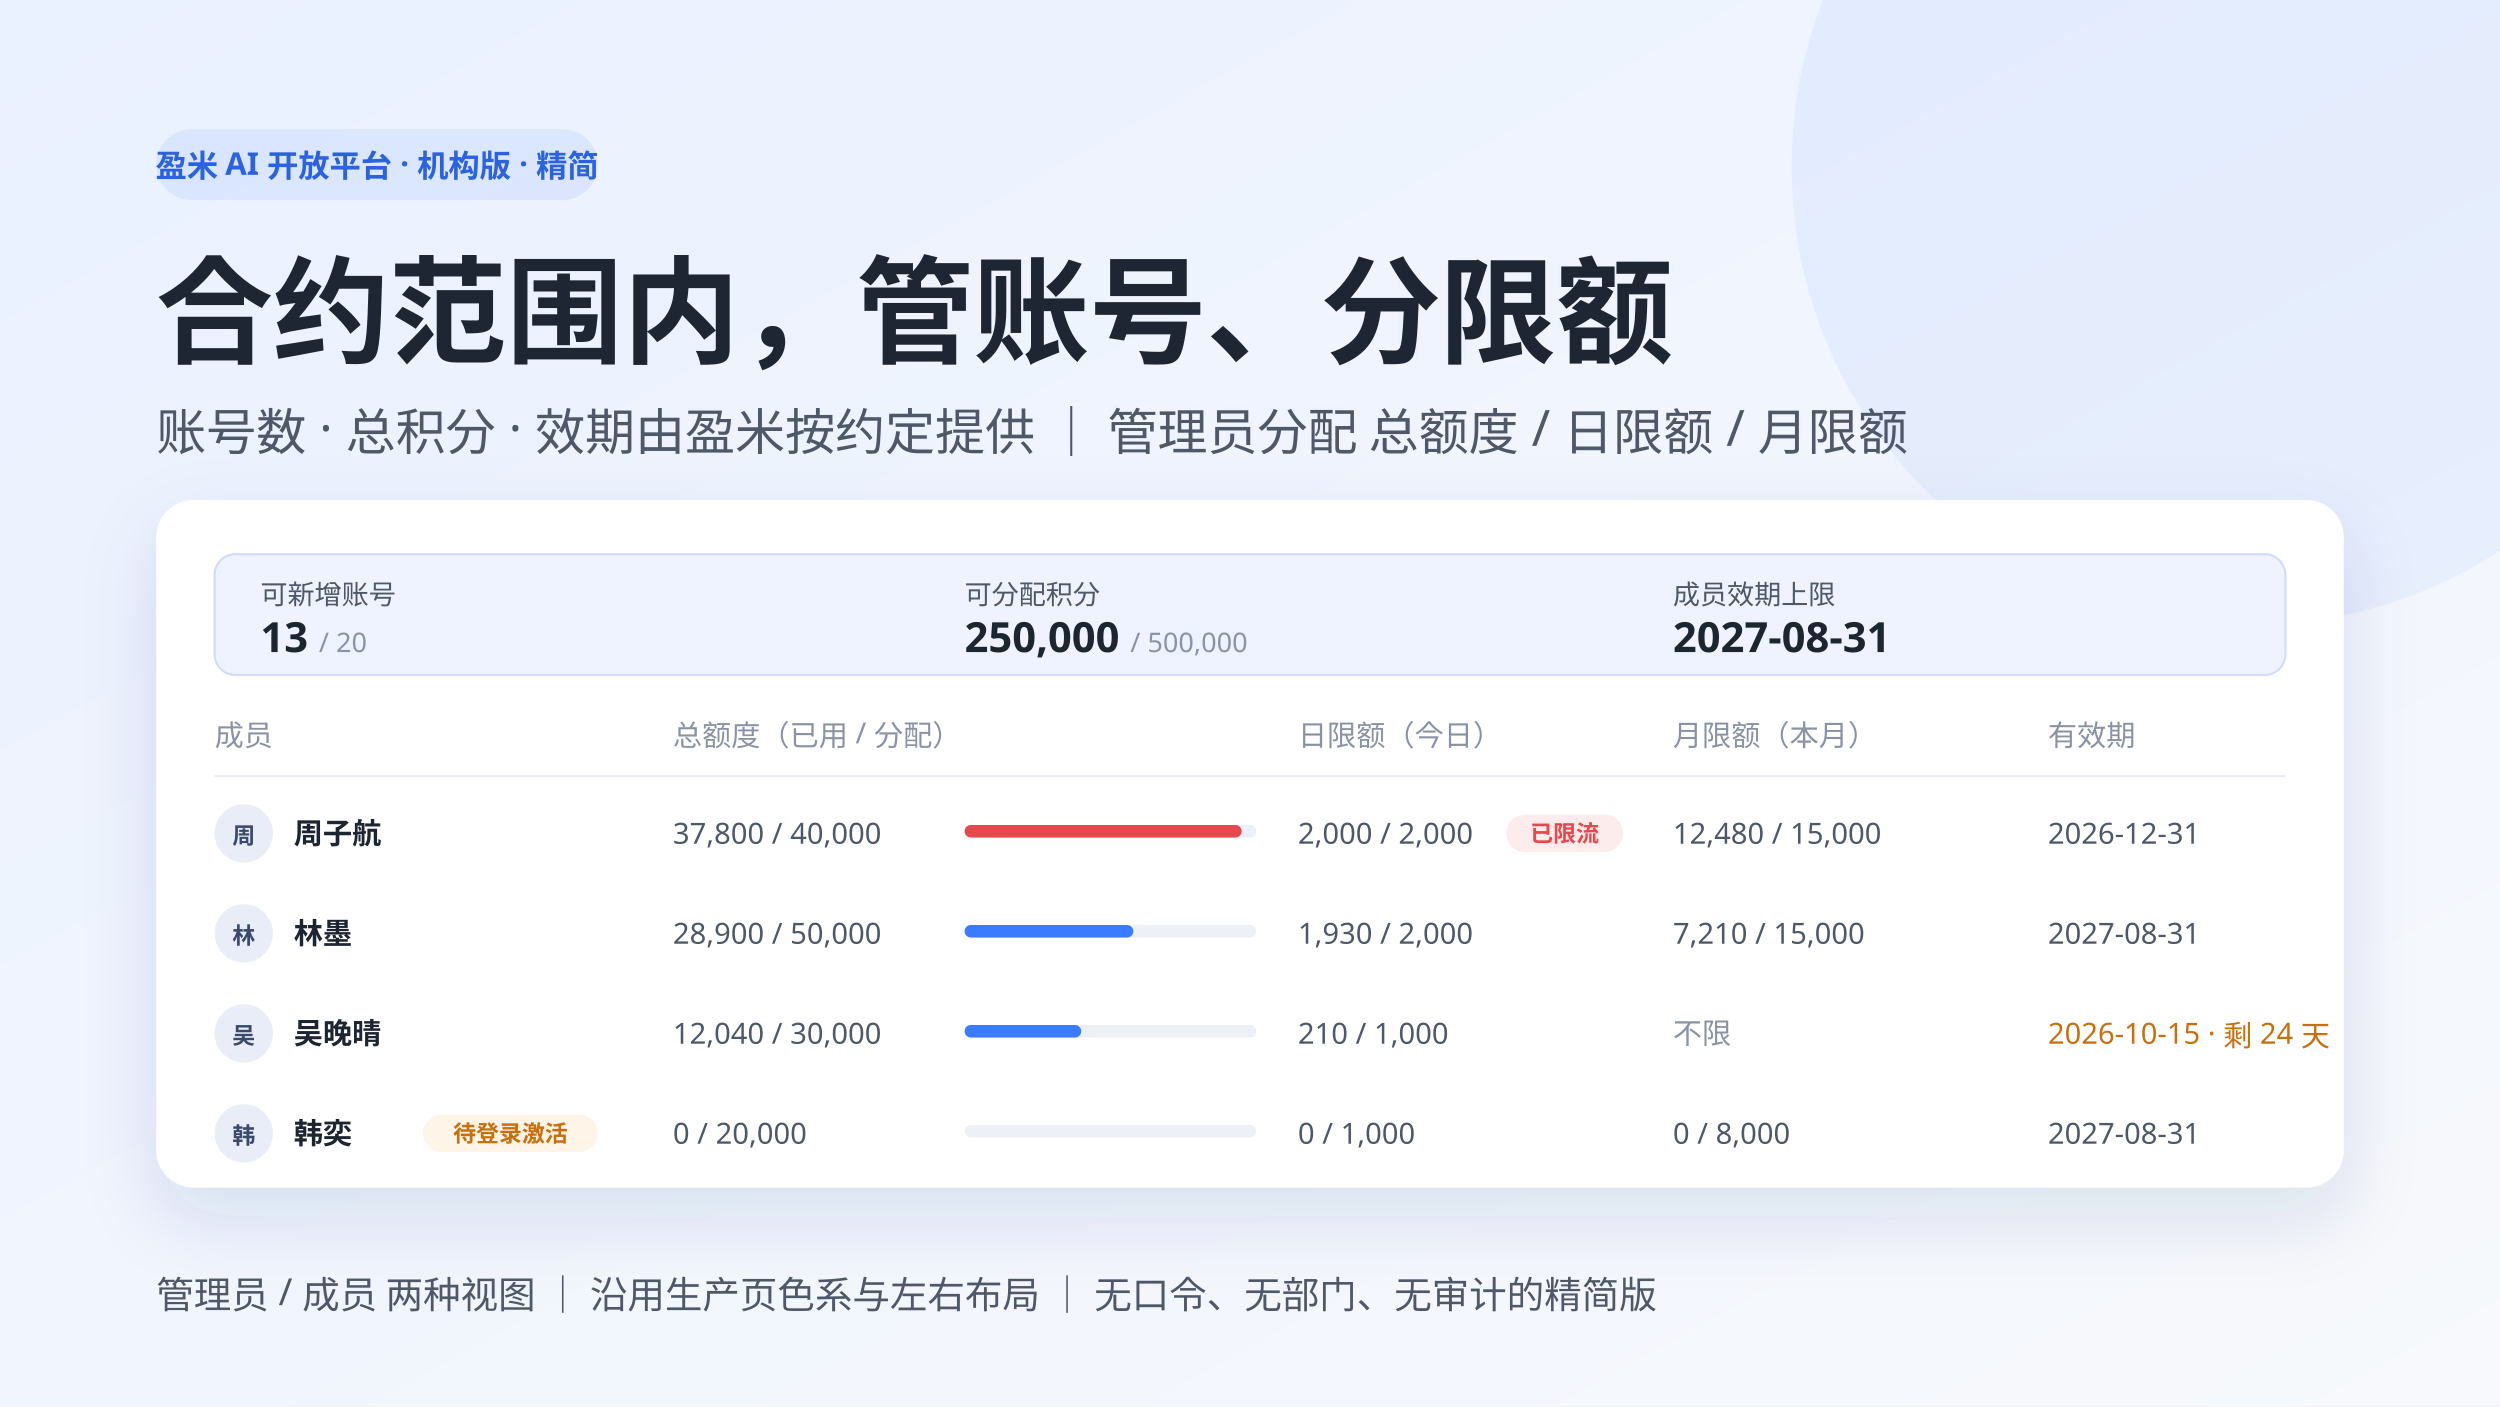
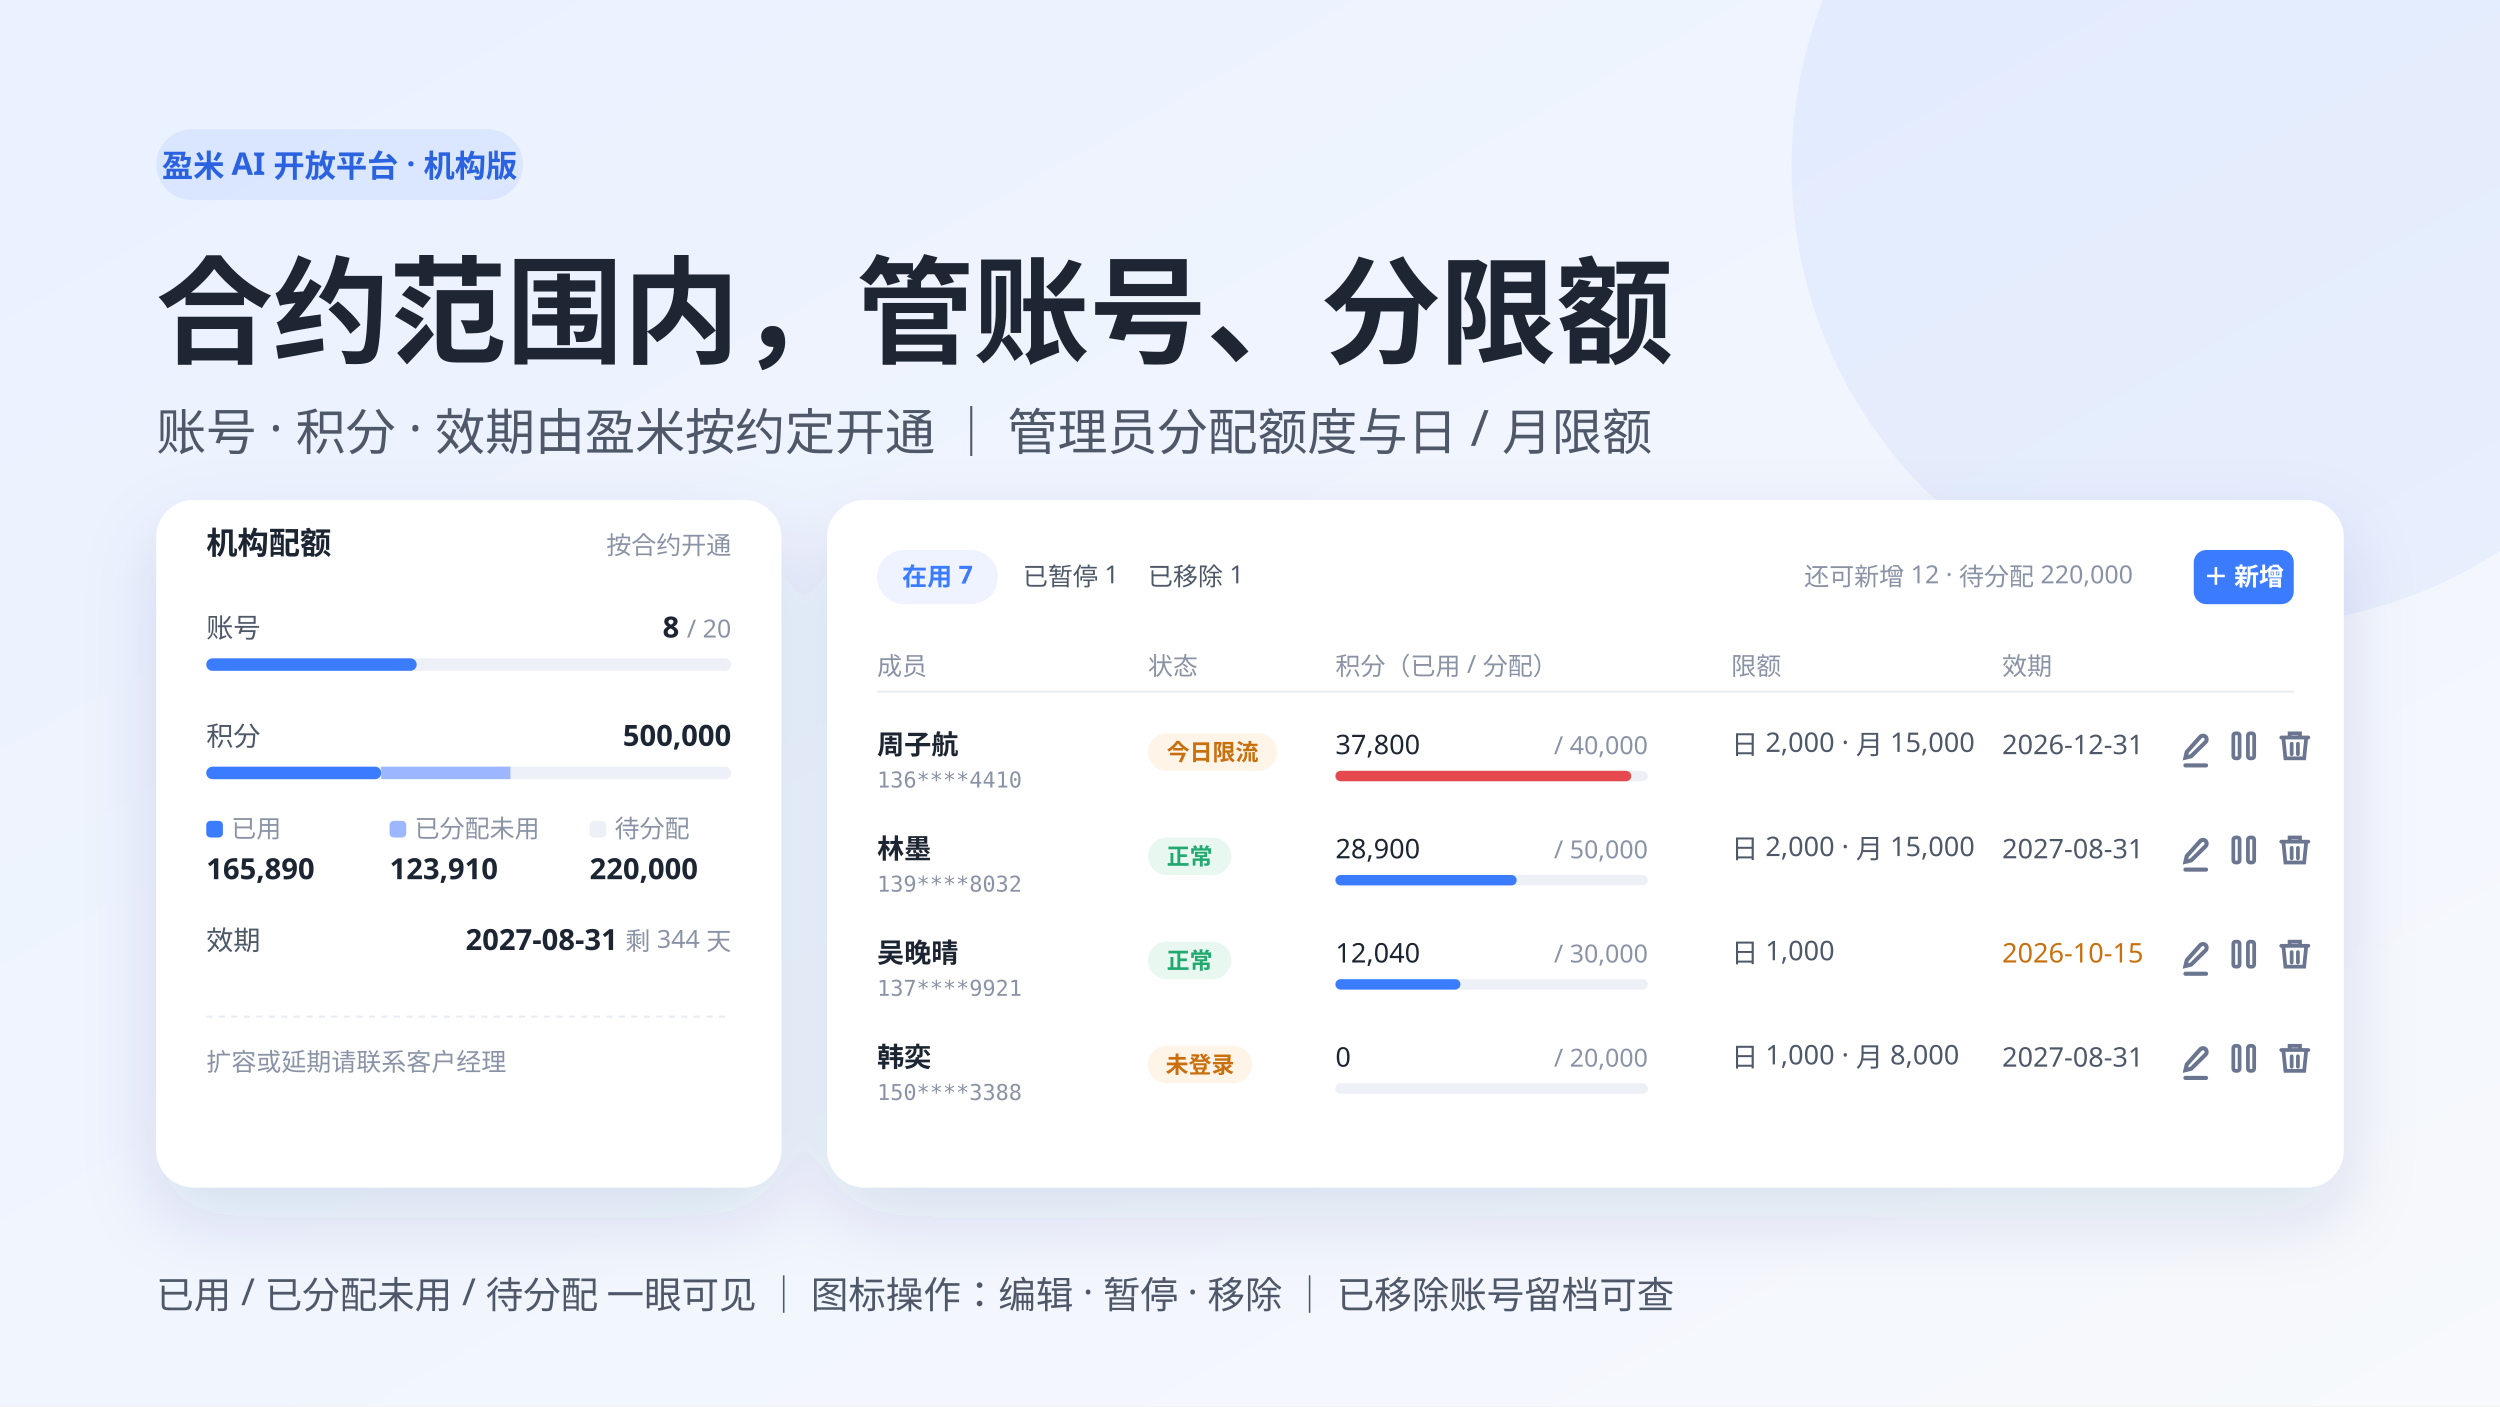
<svg xmlns="http://www.w3.org/2000/svg" width="1200" height="675" viewBox="0 0 1200 675" role="img" aria-labelledby="title desc">
  <defs>
    <linearGradient id="bg" x1="0" y1="0" x2="1" y2="1">
      <stop stop-color="#EAF1FF" />
      <stop offset="1" stop-color="#F7F9FC" />
    </linearGradient>
    <filter id="shadow" x="-20%" y="-20%" width="140%" height="140%">
      <feDropShadow dx="0" dy="14" stdDeviation="18" flood-color="#1F3878" flood-opacity=".12" />
    </filter>
  </defs>
  <rect width="1200" height="675" fill="url(#bg)" />
  <circle cx="1080" cy="80" r="220" fill="#3B7BFF" opacity=".07" />
  <g transform="translate(75 62)" font-family="PingFang SC,Microsoft YaHei,sans-serif">
-     <rect width="212" height="34" rx="17" fill="#3B7BFF" opacity=".1" />
-     <text x="106" y="23" text-anchor="middle" font-size="15" font-weight="700" fill="#2A62E0">盈米 AI 开放平台 · 机构版 · 精简</text>
+     <rect width="176" height="34" rx="17" fill="#3B7BFF" opacity=".1" />
+     <text x="88" y="23" text-anchor="middle" font-size="15" font-weight="700" fill="#2A62E0">盈米 AI 开放平台 · 机构版</text>
    <text y="108" font-size="56" font-weight="800" fill="#1F2633">合约范围内，管账号、分限额</text>
-     <text y="154" font-size="24" fill="#4E5869">账号数 · 总积分 · 效期由盈米按约定提供 ｜ 管理员分配 总额度 / 日限额 / 月限额</text>
+     <text y="154" font-size="24" fill="#4E5869">账号 · 积分 · 效期由盈米按约定开通 ｜ 管理员分配额度与日 / 月限额</text>
  </g>
  <g transform="translate(75 240)" filter="url(#shadow)" font-family="PingFang SC,Microsoft YaHei,sans-serif">
-     <rect width="1050" height="330" rx="18" fill="#fff" />
-     <g transform="translate(28 26)">
-       <rect width="994" height="58" rx="10" fill="#EEF3FF" stroke="#CFDCFF" />
-       <text x="22" y="24" font-size="13" fill="#4E5869">可新增账号</text>
-       <text x="22" y="47" font-size="20" font-weight="800" fill="#1F2633">13 <tspan font-size="13" font-weight="500" fill="#8A93A6">/ 20</tspan>
-       </text>
-       <text x="360" y="24" font-size="13" fill="#4E5869">可分配积分</text>
-       <text x="360" y="47" font-size="20" font-weight="800" fill="#1F2633">250,000 <tspan font-size="13" font-weight="500" fill="#8A93A6">/ 500,000</tspan>
-       </text>
-       <text x="700" y="24" font-size="13" fill="#4E5869">成员效期上限</text>
-       <text x="700" y="47" font-size="20" font-weight="800" fill="#1F2633">2027-08-31</text>
-     </g>
-     <g transform="translate(28 104)" font-size="14">
-       <g fill="#8A93A6">
-         <text x="0" y="14">成员</text>
-         <text x="220" y="14">总额度（已用 / 分配）</text>
-         <text x="520" y="14">日限额（今日）</text>
-         <text x="700" y="14">月限额（本月）</text>
-         <text x="880" y="14">有效期</text>
-       </g>
-       <rect y="28" width="994" height="1" fill="#E8ECF3" />
-       <g transform="translate(0 44)">
-         <circle cx="14" cy="12" r="14" fill="#E8EDF7" />
-         <text x="14" y="17" text-anchor="middle" font-size="11" font-weight="700" fill="#3A4A6B">周</text>
-         <text x="38" y="17" font-weight="600" fill="#1F2633">周子航</text>
-         <text x="220" y="17" fill="#4E5869">37,800 / 40,000</text>
-         <rect x="360" y="8" width="140" height="6" rx="3" fill="#EDF0F6" />
-         <rect x="360" y="8" width="133" height="6" rx="3" fill="#E5484D" />
-         <text x="520" y="17" fill="#4E5869">2,000 / 2,000</text>
-         <rect x="620" y="3" width="56" height="18" rx="9" fill="#FDECEC" />
-         <text x="648" y="16" text-anchor="middle" font-size="11" font-weight="700" fill="#E5484D">已限流</text>
-         <text x="700" y="17" fill="#4E5869">12,480 / 15,000</text>
-         <text x="880" y="17" fill="#4E5869">2026-12-31</text>
+     <rect width="300" height="330" rx="18" fill="#fff" />
+     <g transform="translate(24 26)">
+       <text font-size="15" font-weight="700" fill="#1F2633">机构配额</text>
+       <text x="252" y="0" text-anchor="end" font-size="12" fill="#8A93A6">按合约开通</text>
+       <g transform="translate(0 40)">
+         <text font-size="13" fill="#4E5869">账号</text>
+         <text x="252" y="0" text-anchor="end" font-size="14" font-weight="700" fill="#1F2633">8 <tspan font-size="12" font-weight="400" fill="#8A93A6">/ 20</tspan>
+         </text>
+         <rect y="10" width="252" height="6" rx="3" fill="#EDF0F6" />
+         <rect y="10" width="101" height="6" rx="3" fill="#3B7BFF" />
      </g>
      <g transform="translate(0 92)">
-         <circle cx="14" cy="12" r="14" fill="#E8EDF7" />
-         <text x="14" y="17" text-anchor="middle" font-size="11" font-weight="700" fill="#3A4A6B">林</text>
-         <text x="38" y="17" font-weight="600" fill="#1F2633">林墨</text>
-         <text x="220" y="17" fill="#4E5869">28,900 / 50,000</text>
-         <rect x="360" y="8" width="140" height="6" rx="3" fill="#EDF0F6" />
-         <rect x="360" y="8" width="81" height="6" rx="3" fill="#3B7BFF" />
-         <text x="520" y="17" fill="#4E5869">1,930 / 2,000</text>
-         <text x="700" y="17" fill="#4E5869">7,210 / 15,000</text>
-         <text x="880" y="17" fill="#4E5869">2027-08-31</text>
+         <text font-size="13" fill="#4E5869">积分</text>
+         <text x="252" y="0" text-anchor="end" font-size="14" font-weight="700" fill="#1F2633">500,000</text>
+         <rect y="10" width="252" height="6" rx="3" fill="#EDF0F6" />
+         <rect y="10" width="84" height="6" rx="3" fill="#3B7BFF" />
+         <rect x="84" y="10" width="62" height="6" fill="#9DB7FF" />
+         <g transform="translate(0 36)" font-size="12">
+           <rect width="8" height="8" rx="2" fill="#3B7BFF" />
+           <text x="12" y="8" fill="#8A93A6">已用</text>
+           <text y="28" font-size="14" font-weight="700" fill="#1F2633">165,890</text>
+           <rect x="88" width="8" height="8" rx="2" fill="#9DB7FF" />
+           <text x="100" y="8" fill="#8A93A6">已分配未用</text>
+           <text x="88" y="28" font-size="14" font-weight="700" fill="#1F2633">123,910</text>
+           <rect x="184" width="8" height="8" rx="2" fill="#EDF0F6" />
+           <text x="196" y="8" fill="#8A93A6">待分配</text>
+           <text x="184" y="28" font-size="14" font-weight="700" fill="#1F2633">220,000</text>
+         </g>
      </g>
-       <g transform="translate(0 140)">
-         <circle cx="14" cy="12" r="14" fill="#E8EDF7" />
-         <text x="14" y="17" text-anchor="middle" font-size="11" font-weight="700" fill="#3A4A6B">吴</text>
-         <text x="38" y="17" font-weight="600" fill="#1F2633">吴晚晴</text>
-         <text x="220" y="17" fill="#4E5869">12,040 / 30,000</text>
-         <rect x="360" y="8" width="140" height="6" rx="3" fill="#EDF0F6" />
-         <rect x="360" y="8" width="56" height="6" rx="3" fill="#3B7BFF" />
-         <text x="520" y="17" fill="#4E5869">210 / 1,000</text>
-         <text x="700" y="17" fill="#8A93A6">不限</text>
-         <text x="880" y="17" fill="#C9700F">2026-10-15 · 剩 24 天</text>
+       <g transform="translate(0 190)">
+         <text font-size="13" fill="#4E5869">效期</text>
+         <text x="252" y="0" text-anchor="end" font-size="14" font-weight="700" fill="#1F2633">2027-08-31 <tspan font-size="12" font-weight="400" fill="#8A93A6">剩 344 天</tspan>
+         </text>
      </g>
-       <g transform="translate(0 188)">
-         <circle cx="14" cy="12" r="14" fill="#E8EDF7" />
-         <text x="14" y="17" text-anchor="middle" font-size="11" font-weight="700" fill="#3A4A6B">韩</text>
-         <text x="38" y="17" font-weight="600" fill="#1F2633">韩奕</text>
-         <rect x="100" y="3" width="84" height="18" rx="9" fill="#FFF4E8" />
-         <text x="142" y="16" text-anchor="middle" font-size="11" font-weight="700" fill="#C9700F">待登录激活</text>
-         <text x="220" y="17" fill="#4E5869">0 / 20,000</text>
-         <rect x="360" y="8" width="140" height="6" rx="3" fill="#EDF0F6" />
-         <text x="520" y="17" fill="#4E5869">0 / 1,000</text>
-         <text x="700" y="17" fill="#4E5869">0 / 8,000</text>
-         <text x="880" y="17" fill="#4E5869">2027-08-31</text>
+       <line y1="222" x2="252" y2="222" stroke="#E8ECF3" stroke-dasharray="3 3" />
+       <text y="248" font-size="12" fill="#8A93A6">扩容或延期请联系客户经理</text>
+     </g>
+     <rect x="322" width="728" height="330" rx="18" fill="#fff" />
+     <g transform="translate(346 24)" font-size="13">
+       <g>
+         <rect width="58" height="26" rx="13" fill="#EEF3FF" />
+         <text x="29" y="17" text-anchor="middle" font-size="12" font-weight="700" fill="#3B7BFF">在用 7</text>
+         <text x="70" y="17" font-size="12" fill="#4E5869">已暂停 1</text>
+         <text x="130" y="17" font-size="12" fill="#4E5869">已移除 1</text>
+         <text x="445" y="17" font-size="12" fill="#8A93A6">还可新增 12 · 待分配 220,000</text>
+         <rect x="632" width="48" height="26" rx="6" fill="#3B7BFF" />
+         <text x="656" y="17" text-anchor="middle" font-size="12" font-weight="700" fill="#fff">＋ 新增</text>
+       </g>
+       <g transform="translate(0 48)" fill="#8A93A6" font-size="12">
+         <text y="12">成员</text>
+         <text x="130" y="12">状态</text>
+         <text x="220" y="12">积分（已用 / 分配）</text>
+         <text x="410" y="12">限额</text>
+         <text x="540" y="12">效期</text>
+       </g>
+       <line y1="68" x2="680" y2="68" stroke="#E8ECF3" />
+       <g transform="translate(0 84)">
+         <g>
+           <text y="14" font-weight="600" fill="#1F2633">周子航</text>
+           <text y="30" font-size="10.5" fill="#8A93A6" font-family="Menlo,monospace">136****4410</text>
+           <rect x="130" y="4" width="62" height="18" rx="9" fill="#FFF4E8" />
+           <text x="161" y="17" text-anchor="middle" font-size="11" font-weight="700" fill="#C9700F">今日限流</text>
+           <text x="220" y="14" fill="#1F2633" font-weight="500">37,800</text>
+           <text x="370" y="14" text-anchor="end" fill="#8A93A6" font-size="12">/ 40,000</text>
+           <rect x="220" y="22" width="150" height="5" rx="2.5" fill="#EDF0F6" />
+           <rect x="220" y="22" width="142" height="5" rx="2.5" fill="#E5484D" />
+           <text x="410" y="14" fill="#4E5869">日 2,000 · 月 15,000</text>
+           <text x="540" y="14" fill="#4E5869">2026-12-31</text>
+           <g transform="translate(626 2)" fill="none" stroke="#6B7590" stroke-width="1.8" stroke-linecap="round">
+             <path d="M0 14h9M6.5 1.5a1.6 1.6 0 0 1 2.3 2.3L2.5 10 0 10.6l.6-2.5z" transform="translate(2 2) scale(1.1)" />
+             <g transform="translate(24 1)">
+               <rect x="1" y="1" width="3" height="12" rx="1" />
+               <rect x="8" y="1" width="3" height="12" rx="1" />
+             </g>
+             <g transform="translate(48 1)">
+               <path d="M0 3h13M4 3V1h5v2M12 3l-1 10H2L1 3M5 6v5M8 6v5" />
+             </g>
+           </g>
+         </g>
+         <g transform="translate(0 50)">
+           <text y="14" font-weight="600" fill="#1F2633">林墨</text>
+           <text y="30" font-size="10.5" fill="#8A93A6" font-family="Menlo,monospace">139****8032</text>
+           <rect x="130" y="4" width="40" height="18" rx="9" fill="#E8F7F0" />
+           <text x="150" y="17" text-anchor="middle" font-size="11" font-weight="700" fill="#22A96F">正常</text>
+           <text x="220" y="14" fill="#1F2633" font-weight="500">28,900</text>
+           <text x="370" y="14" text-anchor="end" fill="#8A93A6" font-size="12">/ 50,000</text>
+           <rect x="220" y="22" width="150" height="5" rx="2.5" fill="#EDF0F6" />
+           <rect x="220" y="22" width="87" height="5" rx="2.5" fill="#3B7BFF" />
+           <text x="410" y="14" fill="#4E5869">日 2,000 · 月 15,000</text>
+           <text x="540" y="14" fill="#4E5869">2027-08-31</text>
+           <g transform="translate(626 2)" fill="none" stroke="#6B7590" stroke-width="1.8" stroke-linecap="round">
+             <path d="M0 14h9M6.5 1.5a1.6 1.6 0 0 1 2.3 2.3L2.5 10 0 10.6l.6-2.5z" transform="translate(2 2) scale(1.1)" />
+             <g transform="translate(24 1)">
+               <rect x="1" y="1" width="3" height="12" rx="1" />
+               <rect x="8" y="1" width="3" height="12" rx="1" />
+             </g>
+             <g transform="translate(48 1)">
+               <path d="M0 3h13M4 3V1h5v2M12 3l-1 10H2L1 3M5 6v5M8 6v5" />
+             </g>
+           </g>
+         </g>
+         <g transform="translate(0 100)">
+           <text y="14" font-weight="600" fill="#1F2633">吴晚晴</text>
+           <text y="30" font-size="10.5" fill="#8A93A6" font-family="Menlo,monospace">137****9921</text>
+           <rect x="130" y="4" width="40" height="18" rx="9" fill="#E8F7F0" />
+           <text x="150" y="17" text-anchor="middle" font-size="11" font-weight="700" fill="#22A96F">正常</text>
+           <text x="220" y="14" fill="#1F2633" font-weight="500">12,040</text>
+           <text x="370" y="14" text-anchor="end" fill="#8A93A6" font-size="12">/ 30,000</text>
+           <rect x="220" y="22" width="150" height="5" rx="2.5" fill="#EDF0F6" />
+           <rect x="220" y="22" width="60" height="5" rx="2.5" fill="#3B7BFF" />
+           <text x="410" y="14" fill="#4E5869">日 1,000</text>
+           <text x="540" y="14" fill="#C9700F">2026-10-15</text>
+           <g transform="translate(626 2)" fill="none" stroke="#6B7590" stroke-width="1.8" stroke-linecap="round">
+             <path d="M0 14h9M6.5 1.5a1.6 1.6 0 0 1 2.3 2.3L2.5 10 0 10.6l.6-2.5z" transform="translate(2 2) scale(1.1)" />
+             <g transform="translate(24 1)">
+               <rect x="1" y="1" width="3" height="12" rx="1" />
+               <rect x="8" y="1" width="3" height="12" rx="1" />
+             </g>
+             <g transform="translate(48 1)">
+               <path d="M0 3h13M4 3V1h5v2M12 3l-1 10H2L1 3M5 6v5M8 6v5" />
+             </g>
+           </g>
+         </g>
+         <g transform="translate(0 150)">
+           <text y="14" font-weight="600" fill="#1F2633">韩奕</text>
+           <text y="30" font-size="10.5" fill="#8A93A6" font-family="Menlo,monospace">150****3388</text>
+           <rect x="130" y="4" width="50" height="18" rx="9" fill="#FFF4E8" />
+           <text x="155" y="17" text-anchor="middle" font-size="11" font-weight="700" fill="#C9700F">未登录</text>
+           <text x="220" y="14" fill="#1F2633" font-weight="500">0</text>
+           <text x="370" y="14" text-anchor="end" fill="#8A93A6" font-size="12">/ 20,000</text>
+           <rect x="220" y="22" width="150" height="5" rx="2.5" fill="#EDF0F6" />
+           <text x="410" y="14" fill="#4E5869">日 1,000 · 月 8,000</text>
+           <text x="540" y="14" fill="#4E5869">2027-08-31</text>
+           <g transform="translate(626 2)" fill="none" stroke="#6B7590" stroke-width="1.8" stroke-linecap="round">
+             <path d="M0 14h9M6.5 1.5a1.6 1.6 0 0 1 2.3 2.3L2.5 10 0 10.6l.6-2.5z" transform="translate(2 2) scale(1.1)" />
+             <g transform="translate(24 1)">
+               <rect x="1" y="1" width="3" height="12" rx="1" />
+               <rect x="8" y="1" width="3" height="12" rx="1" />
+             </g>
+             <g transform="translate(48 1)">
+               <path d="M0 3h13M4 3V1h5v2M12 3l-1 10H2L1 3M5 6v5M8 6v5" />
+             </g>
+           </g>
+         </g>
      </g>
    </g>
  </g>
-   <text x="75" y="628" font-family="PingFang SC,Microsoft YaHei,sans-serif" font-size="18" fill="#4E5869">管理员 / 成员 两种视图 ｜ 沿用生产页色系与左右布局 ｜ 无口令、无部门、无审计的精简版</text>
+   <text x="75" y="628" font-family="PingFang SC,Microsoft YaHei,sans-serif" font-size="18" fill="#4E5869">已用 / 已分配未用 / 待分配 一眼可见 ｜ 图标操作：编辑 · 暂停 · 移除 ｜ 已移除账号留档可查</text>
</svg>
